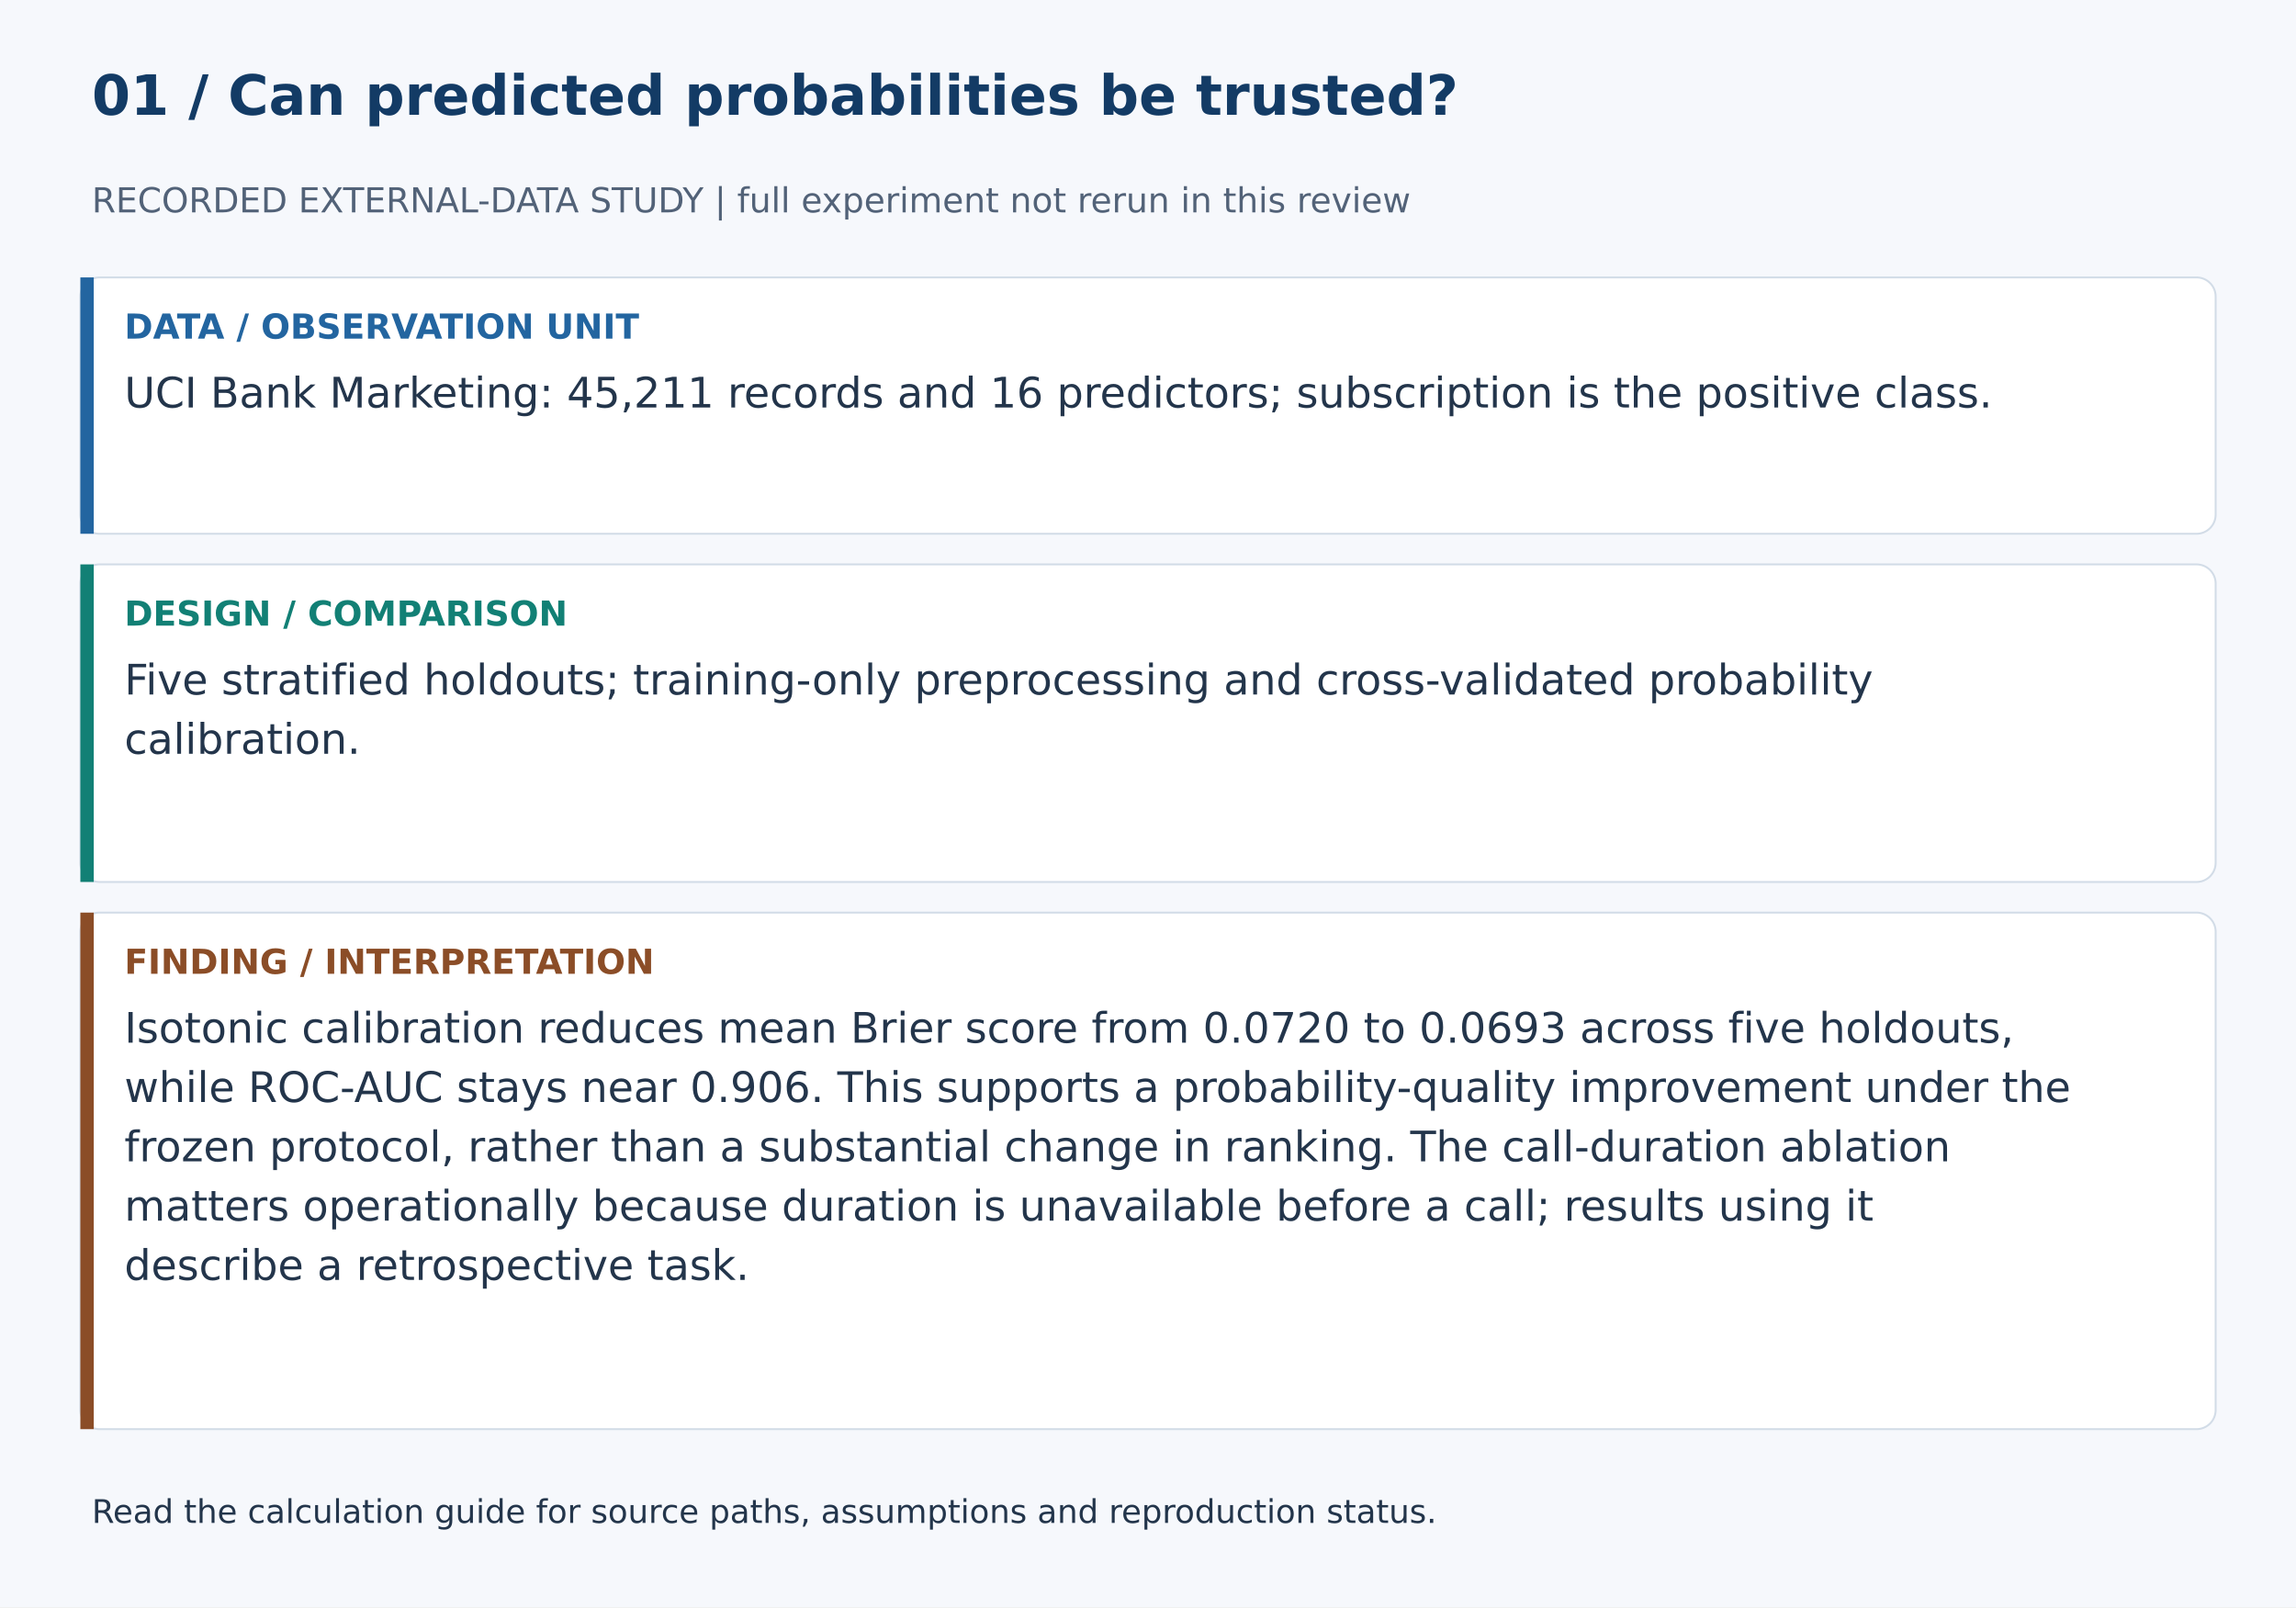
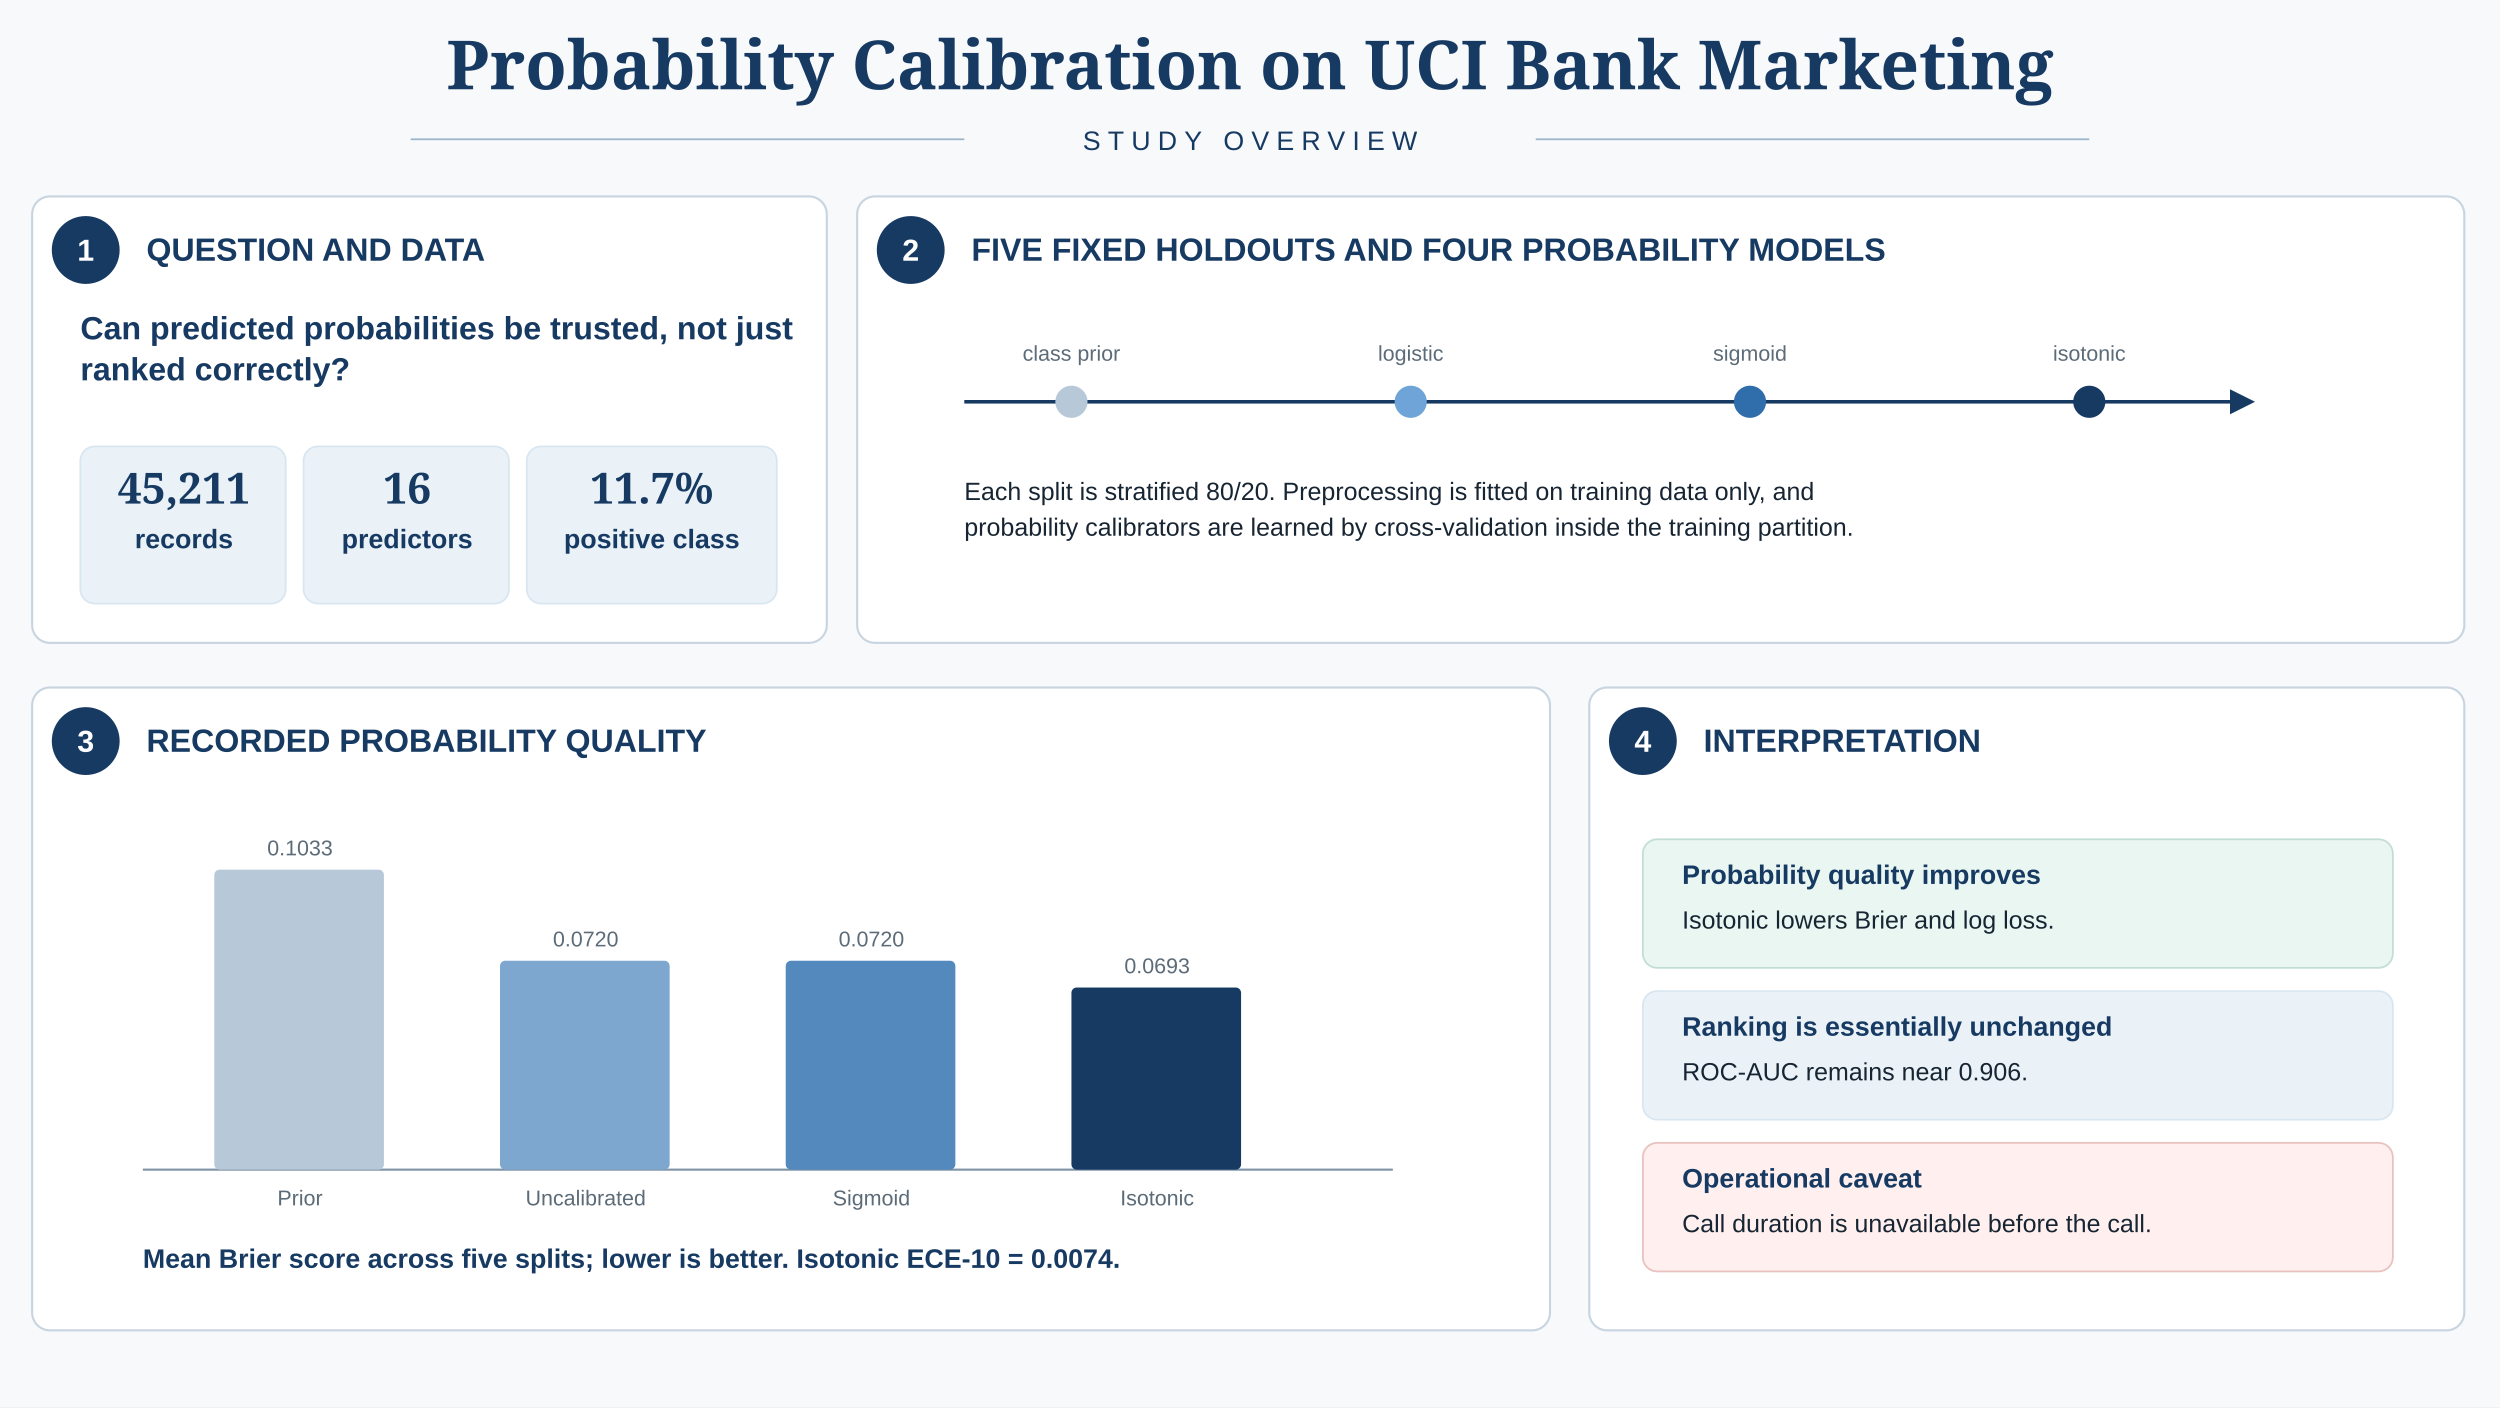
- <svg xmlns="http://www.w3.org/2000/svg" width="1200" height="840" viewBox="0 0 1200 840" role="img">
-   <rect width="1200" height="840" fill="#f6f8fc" />
-   <text x="48" y="60" font-family="DejaVu Sans,Arial,sans-serif" font-size="29" fill="#133b65" font-weight="700">01 / Can predicted probabilities be trusted?</text>
-   <text x="48" y="111" font-family="DejaVu Sans,Arial,sans-serif" font-size="18" fill="#526278" font-weight="400">RECORDED EXTERNAL-DATA STUDY | full experiment not rerun in this review</text>
-   <rect x="42" y="145" width="1116" height="134" rx="10" fill="white" stroke="#d2dce7" />
-   <rect x="42" y="145" width="7" height="134" fill="#2365a0" />
-   <text x="65" y="177" font-family="DejaVu Sans,Arial,sans-serif" font-size="18" fill="#2365a0" font-weight="700">DATA / OBSERVATION UNIT</text>
-   <text x="65" y="213" font-family="DejaVu Sans,Arial,sans-serif" font-size="22" fill="#23354b" font-weight="400">UCI Bank Marketing: 45,211 records and 16 predictors; subscription is the positive class.</text>
-   <rect x="42" y="295" width="1116" height="166" rx="10" fill="white" stroke="#d2dce7" />
-   <rect x="42" y="295" width="7" height="166" fill="#128075" />
-   <text x="65" y="327" font-family="DejaVu Sans,Arial,sans-serif" font-size="18" fill="#128075" font-weight="700">DESIGN / COMPARISON</text>
-   <text x="65" y="363" font-family="DejaVu Sans,Arial,sans-serif" font-size="22" fill="#23354b" font-weight="400">Five stratified holdouts; training-only preprocessing and cross-validated probability</text>
-   <text x="65" y="394" font-family="DejaVu Sans,Arial,sans-serif" font-size="22" fill="#23354b" font-weight="400">calibration.</text>
-   <rect x="42" y="477" width="1116" height="270" rx="10" fill="white" stroke="#d2dce7" />
-   <rect x="42" y="477" width="7" height="270" fill="#8b4d27" />
-   <text x="65" y="509" font-family="DejaVu Sans,Arial,sans-serif" font-size="18" fill="#8b4d27" font-weight="700">FINDING / INTERPRETATION</text>
-   <text x="65" y="545" font-family="DejaVu Sans,Arial,sans-serif" font-size="22" fill="#23354b" font-weight="400">Isotonic calibration reduces mean Brier score from 0.0720 to 0.0693 across five holdouts,</text>
-   <text x="65" y="576" font-family="DejaVu Sans,Arial,sans-serif" font-size="22" fill="#23354b" font-weight="400">while ROC-AUC stays near 0.906. This supports a probability-quality improvement under the</text>
-   <text x="65" y="607" font-family="DejaVu Sans,Arial,sans-serif" font-size="22" fill="#23354b" font-weight="400">frozen protocol, rather than a substantial change in ranking. The call-duration ablation</text>
-   <text x="65" y="638" font-family="DejaVu Sans,Arial,sans-serif" font-size="22" fill="#23354b" font-weight="400">matters operationally because duration is unavailable before a call; results using it</text>
-   <text x="65" y="669" font-family="DejaVu Sans,Arial,sans-serif" font-size="22" fill="#23354b" font-weight="400">describe a retrospective task.</text>
-   <text x="48" y="796" font-family="DejaVu Sans,Arial,sans-serif" font-size="17" fill="#23354b" font-weight="400">Read the calculation guide for source paths, assumptions and reproduction status.</text>
+ <svg xmlns="http://www.w3.org/2000/svg" viewBox="0 0 1400 788" role="img" aria-labelledby="title desc">
+   <rect width="1400" height="788" fill="#F7F9FB" />
+   <style>
+ .title{font-family:Georgia,serif;font-weight:700;fill:#173A63;font-size:38px}
+ .subtitle{font-family:Arial,sans-serif;fill:#173A63;font-size:15px;letter-spacing:4px}
+ .h{font-family:Arial,sans-serif;font-weight:700;fill:#173A63;font-size:18px}
+ .h2{font-family:Arial,sans-serif;font-weight:700;fill:#173A63;font-size:15px}
+ .txt{font-family:Arial,sans-serif;fill:#172533;font-size:14px}
+ .sm{font-family:Arial,sans-serif;fill:#5C6B78;font-size:12px}
+ .metric{font-family:Georgia,serif;font-weight:700;fill:#173A63;font-size:24px}
+ .card{fill:#FFFFFF;stroke:#C8D5E1;stroke-width:1.2}
+ .soft{fill:#EAF2F8;stroke:#D9E6F0;stroke-width:1}
+ .warn{fill:#FFF0EF;stroke:#E7C2BE;stroke-width:1}
+ .good{fill:#EAF6F1;stroke:#C2DED3;stroke-width:1}
+ .flow{stroke:#173A63;stroke-width:2;fill:none;marker-end:url(#arrow)}
+ .axis{stroke:#8094A7;stroke-width:1.2}
+ </style>
+   <defs>
+     <marker id="arrow" viewBox="0 0 10 10" refX="8" refY="5" markerWidth="7" markerHeight="7" orient="auto">
+       <path d="M0 0 L10 5 L0 10z" fill="#173A63" />
+     </marker>
+   </defs>
+   <text x="700" y="50" text-anchor="middle" class="title">Probability Calibration on UCI Bank Marketing</text>
+   <line x1="230" y1="78" x2="540" y2="78" stroke="#9DB5CB" />
+   <line x1="860" y1="78" x2="1170" y2="78" stroke="#9DB5CB" />
+   <text x="700" y="84" text-anchor="middle" class="subtitle">STUDY OVERVIEW</text>
+   <rect x="18" y="110" width="445" height="250" rx="10" class="card" />
+   <circle cx="48" cy="140" r="19" fill="#173A63" />
+   <text x="48" y="146" text-anchor="middle" fill="white" font-family="Arial" font-weight="700" font-size="17">1</text>
+   <text x="82" y="146" class="h">QUESTION AND DATA</text>
+   <text x="45" y="190" class="h">
+     <tspan x="45">Can predicted probabilities be trusted, not just</tspan>
+     <tspan x="45" dy="23">ranked correctly?</tspan>
+   </text>
+   <rect x="45" y="250" width="115" height="88" rx="8" class="soft" />
+   <text x="103" y="282" class="metric" text-anchor="middle">45,211</text>
+   <text x="103" y="307" class="h2" text-anchor="middle">records</text>
+   <rect x="170" y="250" width="115" height="88" rx="8" class="soft" />
+   <text x="228" y="282" class="metric" text-anchor="middle">16</text>
+   <text x="228" y="307" class="h2" text-anchor="middle">predictors</text>
+   <rect x="295" y="250" width="140" height="88" rx="8" class="soft" />
+   <text x="365" y="282" class="metric" text-anchor="middle">11.7%</text>
+   <text x="365" y="307" class="h2" text-anchor="middle">positive class</text>
+   <rect x="480" y="110" width="900" height="250" rx="10" class="card" />
+   <circle cx="510" cy="140" r="19" fill="#173A63" />
+   <text x="510" y="146" text-anchor="middle" fill="white" font-family="Arial" font-weight="700" font-size="17">2</text>
+   <text x="544" y="146" class="h">FIVE FIXED HOLDOUTS AND FOUR PROBABILITY MODELS</text>
+   <line x1="540" y1="225" x2="1260" y2="225" class="flow" />
+   <circle cx="600" cy="225" r="9" fill="#B7C8D8" />
+   <text x="600" y="202" class="sm" text-anchor="middle">class prior</text>
+   <circle cx="790" cy="225" r="9" fill="#6EA4D7" />
+   <text x="790" y="202" class="sm" text-anchor="middle">logistic</text>
+   <circle cx="980" cy="225" r="9" fill="#2F6EAA" />
+   <text x="980" y="202" class="sm" text-anchor="middle">sigmoid</text>
+   <circle cx="1170" cy="225" r="9" fill="#173A63" />
+   <text x="1170" y="202" class="sm" text-anchor="middle">isotonic</text>
+   <text x="540" y="280" class="txt">
+     <tspan x="540">Each split is stratified 80/20. Preprocessing is fitted on training data only, and</tspan>
+     <tspan x="540" dy="20">probability calibrators are learned by cross-validation inside the training partition.</tspan>
+   </text>
+   <rect x="18" y="385" width="850" height="360" rx="10" class="card" />
+   <circle cx="48" cy="415" r="19" fill="#173A63" />
+   <text x="48" y="421" text-anchor="middle" fill="white" font-family="Arial" font-weight="700" font-size="17">3</text>
+   <text x="82" y="421" class="h">RECORDED PROBABILITY QUALITY</text>
+   <line x1="80" y1="655" x2="780" y2="655" class="axis" />
+   <rect x="120" y="487" width="95" height="168" rx="3" fill="#B7C8D8" />
+   <text x="168" y="479" class="sm" text-anchor="middle">0.1033</text>
+   <text x="168" y="675" class="sm" text-anchor="middle">Prior</text>
+   <rect x="280" y="538" width="95" height="117" rx="3" fill="#7EA7CF" />
+   <text x="328" y="530" class="sm" text-anchor="middle">0.0720</text>
+   <text x="328" y="675" class="sm" text-anchor="middle">Uncalibrated</text>
+   <rect x="440" y="538" width="95" height="117" rx="3" fill="#5489BE" />
+   <text x="488" y="530" class="sm" text-anchor="middle">0.0720</text>
+   <text x="488" y="675" class="sm" text-anchor="middle">Sigmoid</text>
+   <rect x="600" y="553" width="95" height="102" rx="3" fill="#173A63" />
+   <text x="648" y="545" class="sm" text-anchor="middle">0.0693</text>
+   <text x="648" y="675" class="sm" text-anchor="middle">Isotonic</text>
+   <text x="80" y="710" class="h2">Mean Brier score across five splits; lower is better. Isotonic ECE-10 = 0.0074.</text>
+   <rect x="890" y="385" width="490" height="360" rx="10" class="card" />
+   <circle cx="920" cy="415" r="19" fill="#173A63" />
+   <text x="920" y="421" text-anchor="middle" fill="white" font-family="Arial" font-weight="700" font-size="17">4</text>
+   <text x="954" y="421" class="h">INTERPRETATION</text>
+   <rect x="920" y="470" width="420" height="72" rx="8" class="good" />
+   <text x="942" y="495" class="h2">Probability quality improves</text>
+   <text x="942" y="520" class="txt">Isotonic lowers Brier and log loss.</text>
+   <rect x="920" y="555" width="420" height="72" rx="8" class="soft" />
+   <text x="942" y="580" class="h2">Ranking is essentially unchanged</text>
+   <text x="942" y="605" class="txt">ROC-AUC remains near 0.906.</text>
+   <rect x="920" y="640" width="420" height="72" rx="8" class="warn" />
+   <text x="942" y="665" class="h2">Operational caveat</text>
+   <text x="942" y="690" class="txt">Call duration is unavailable before the call.</text>
</svg>
